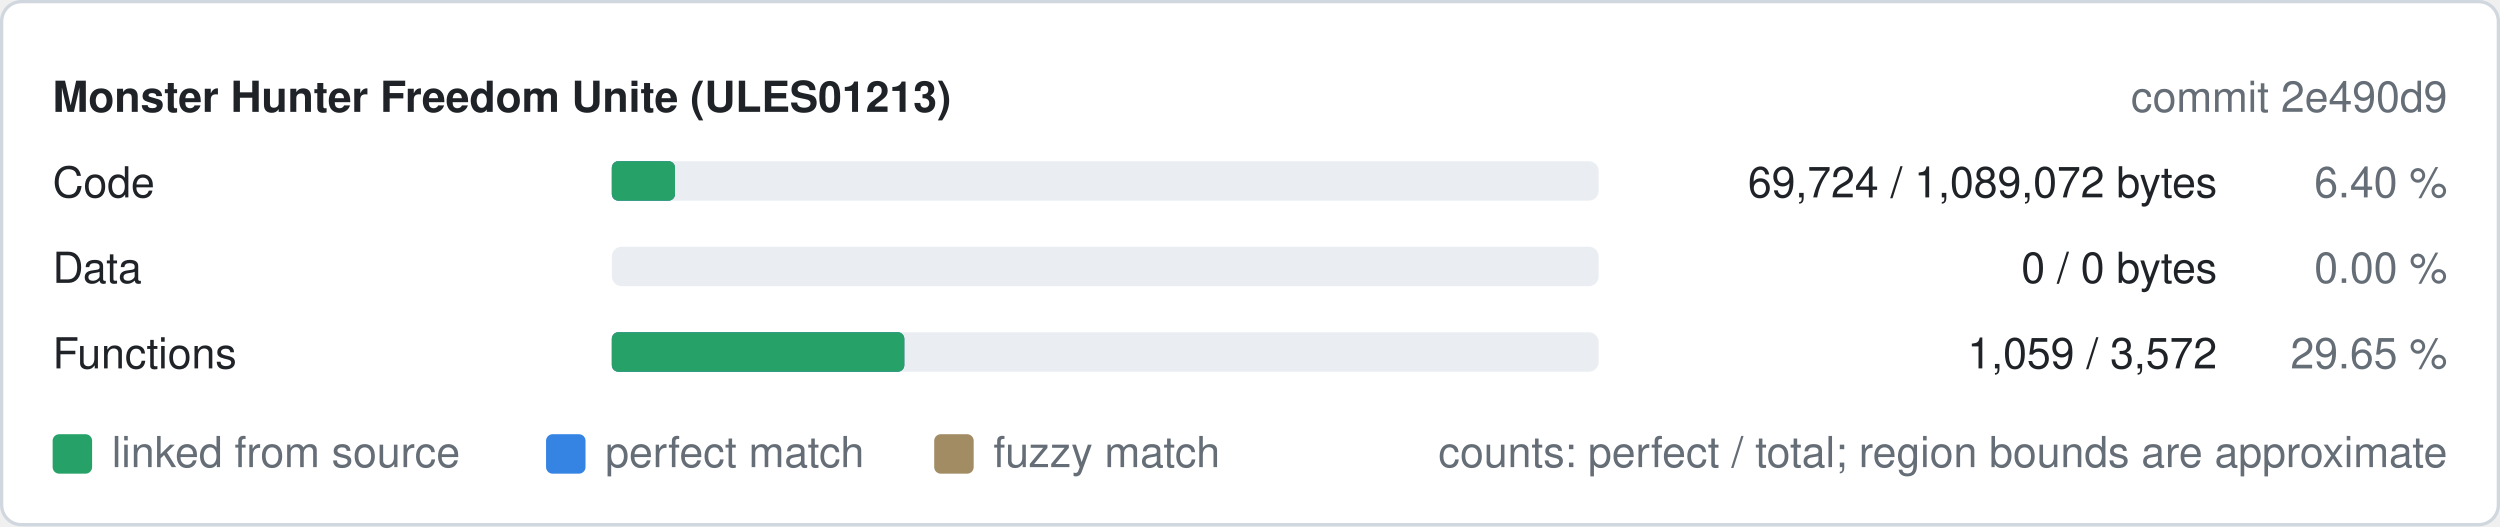
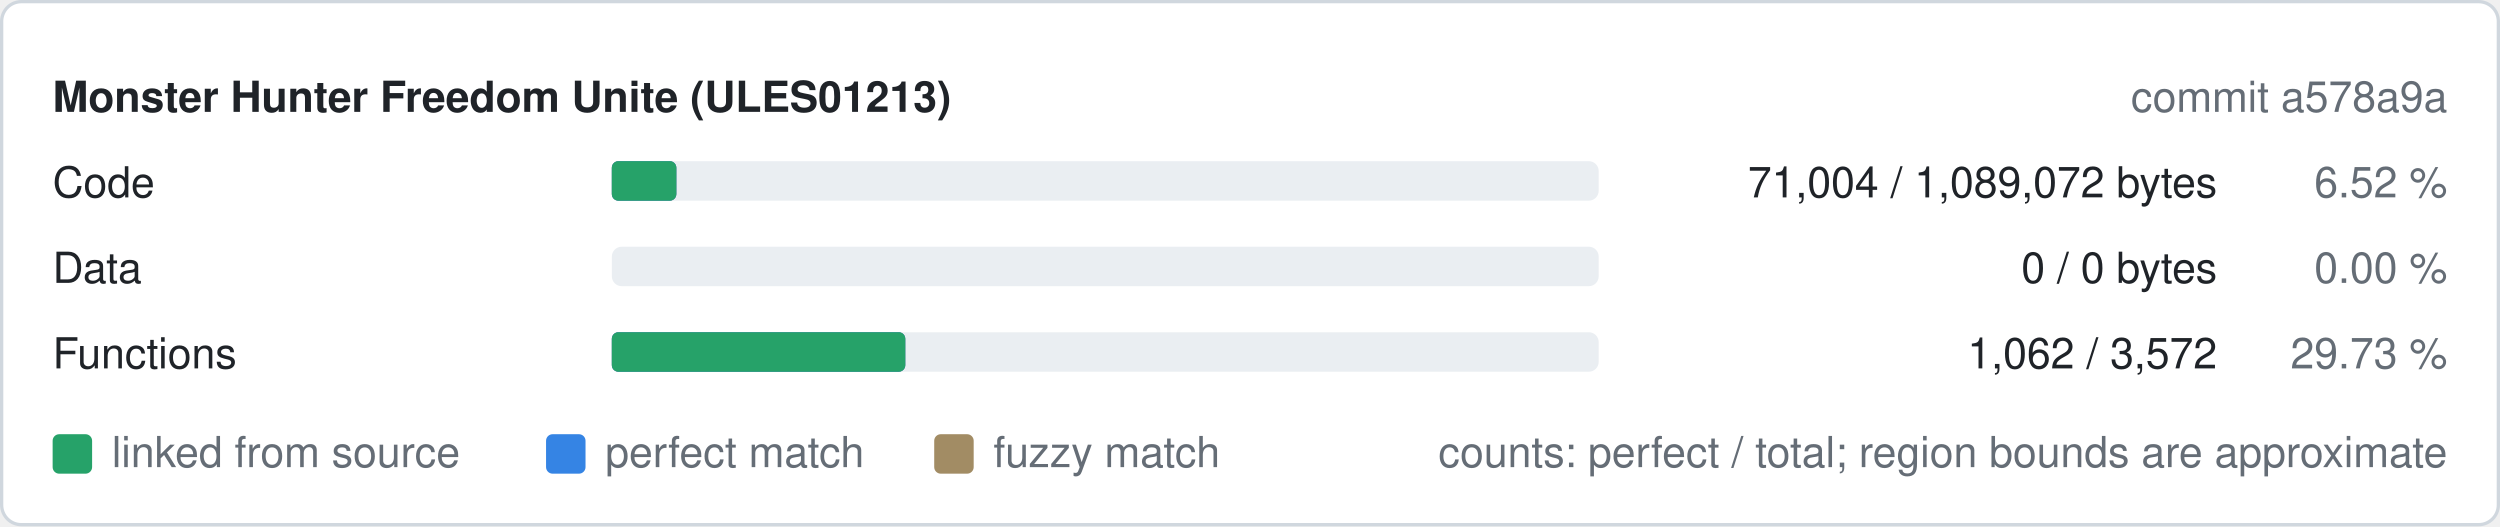
<svg xmlns="http://www.w3.org/2000/svg" width="760" height="160" viewBox="0 0 760 160" role="img" aria-label="Decompilation progress of ULES01213">
  <style>
text{font-family:-apple-system,BlinkMacSystemFont,"Segoe UI",Helvetica,Arial,sans-serif;font-size:13px}
.b{font-weight:600}
.bg{fill:#ffffff;stroke:#d0d7de}.t{fill:#1f2328}.m{fill:#656d76}.track{fill:#eaeef2}.fuzzy{fill:#a28c64}.perfect{fill:#3584e4}.linked{fill:#26a269}
@media (prefers-color-scheme: dark){.bg{fill:#0d1117;stroke:#30363d}.t{fill:#e6edf3}.m{fill:#8d96a0}.track{fill:#21262d}.fuzzy{fill:#a28c64}.perfect{fill:#3584e4}.linked{fill:#2ec27e}}
</style>
  <rect class="bg" x="0.5" y="0.5" width="759" height="159" rx="6" />
  <text class="t b" x="16" y="34">Monster Hunter Freedom Unite (ULES01213)</text>
-   <text class="m" x="744" y="34" text-anchor="end">commit 2e490d9</text>
+   <text class="m" x="744" y="34" text-anchor="end">commit a578a9a</text>
  <text class="t" x="16" y="60">Code</text>
  <rect class="track" x="186" y="49" width="300" height="12" rx="3" />
-   <rect class="fuzzy" x="186" y="49" width="19.2" height="12" rx="2" />
-   <rect class="perfect" x="186" y="49" width="19.2" height="12" rx="2" />
-   <rect class="linked" x="186" y="49" width="19.2" height="12" rx="2" />
-   <text class="t" x="674" y="60" text-anchor="end">69,724 / 1,089,072 bytes</text>
-   <text class="m" x="744" y="60" text-anchor="end">6.40 %</text>
+   <rect class="fuzzy" x="186" y="49" width="19.6" height="12" rx="2" />
+   <rect class="perfect" x="186" y="49" width="19.6" height="12" rx="2" />
+   <rect class="linked" x="186" y="49" width="19.6" height="12" rx="2" />
+   <text class="t" x="674" y="60" text-anchor="end">71,004 / 1,089,072 bytes</text>
+   <text class="m" x="744" y="60" text-anchor="end">6.52 %</text>
  <text class="t" x="16" y="86">Data</text>
  <rect class="track" x="186" y="75" width="300" height="12" rx="3" />
  <text class="t" x="674" y="86" text-anchor="end">0 / 0 bytes</text>
  <text class="m" x="744" y="86" text-anchor="end">0.00 %</text>
  <text class="t" x="16" y="112">Functions</text>
  <rect class="track" x="186" y="101" width="300" height="12" rx="3" />
-   <rect class="fuzzy" x="186" y="101" width="88.9" height="12" rx="2" />
-   <rect class="perfect" x="186" y="101" width="88.9" height="12" rx="2" />
-   <rect class="linked" x="186" y="101" width="88.9" height="12" rx="2" />
-   <text class="t" x="674" y="112" text-anchor="end">1,059 / 3,572</text>
-   <text class="m" x="744" y="112" text-anchor="end">29.65 %</text>
+   <rect class="fuzzy" x="186" y="101" width="89.2" height="12" rx="2" />
+   <rect class="perfect" x="186" y="101" width="89.2" height="12" rx="2" />
+   <rect class="linked" x="186" y="101" width="89.2" height="12" rx="2" />
+   <text class="t" x="674" y="112" text-anchor="end">1,062 / 3,572</text>
+   <text class="m" x="744" y="112" text-anchor="end">29.73 %</text>
  <rect class="linked" x="16" y="132" width="12" height="12" rx="2" />
  <text class="m" x="34" y="142">linked from source</text>
  <rect class="perfect" x="166" y="132" width="12" height="12" rx="2" />
  <text class="m" x="184" y="142">perfect match</text>
  <rect class="fuzzy" x="284" y="132" width="12" height="12" rx="2" />
  <text class="m" x="302" y="142">fuzzy match</text>
  <text class="m" x="744" y="142" text-anchor="end">counts: perfect / total; region bounds are approximate</text>
</svg>
